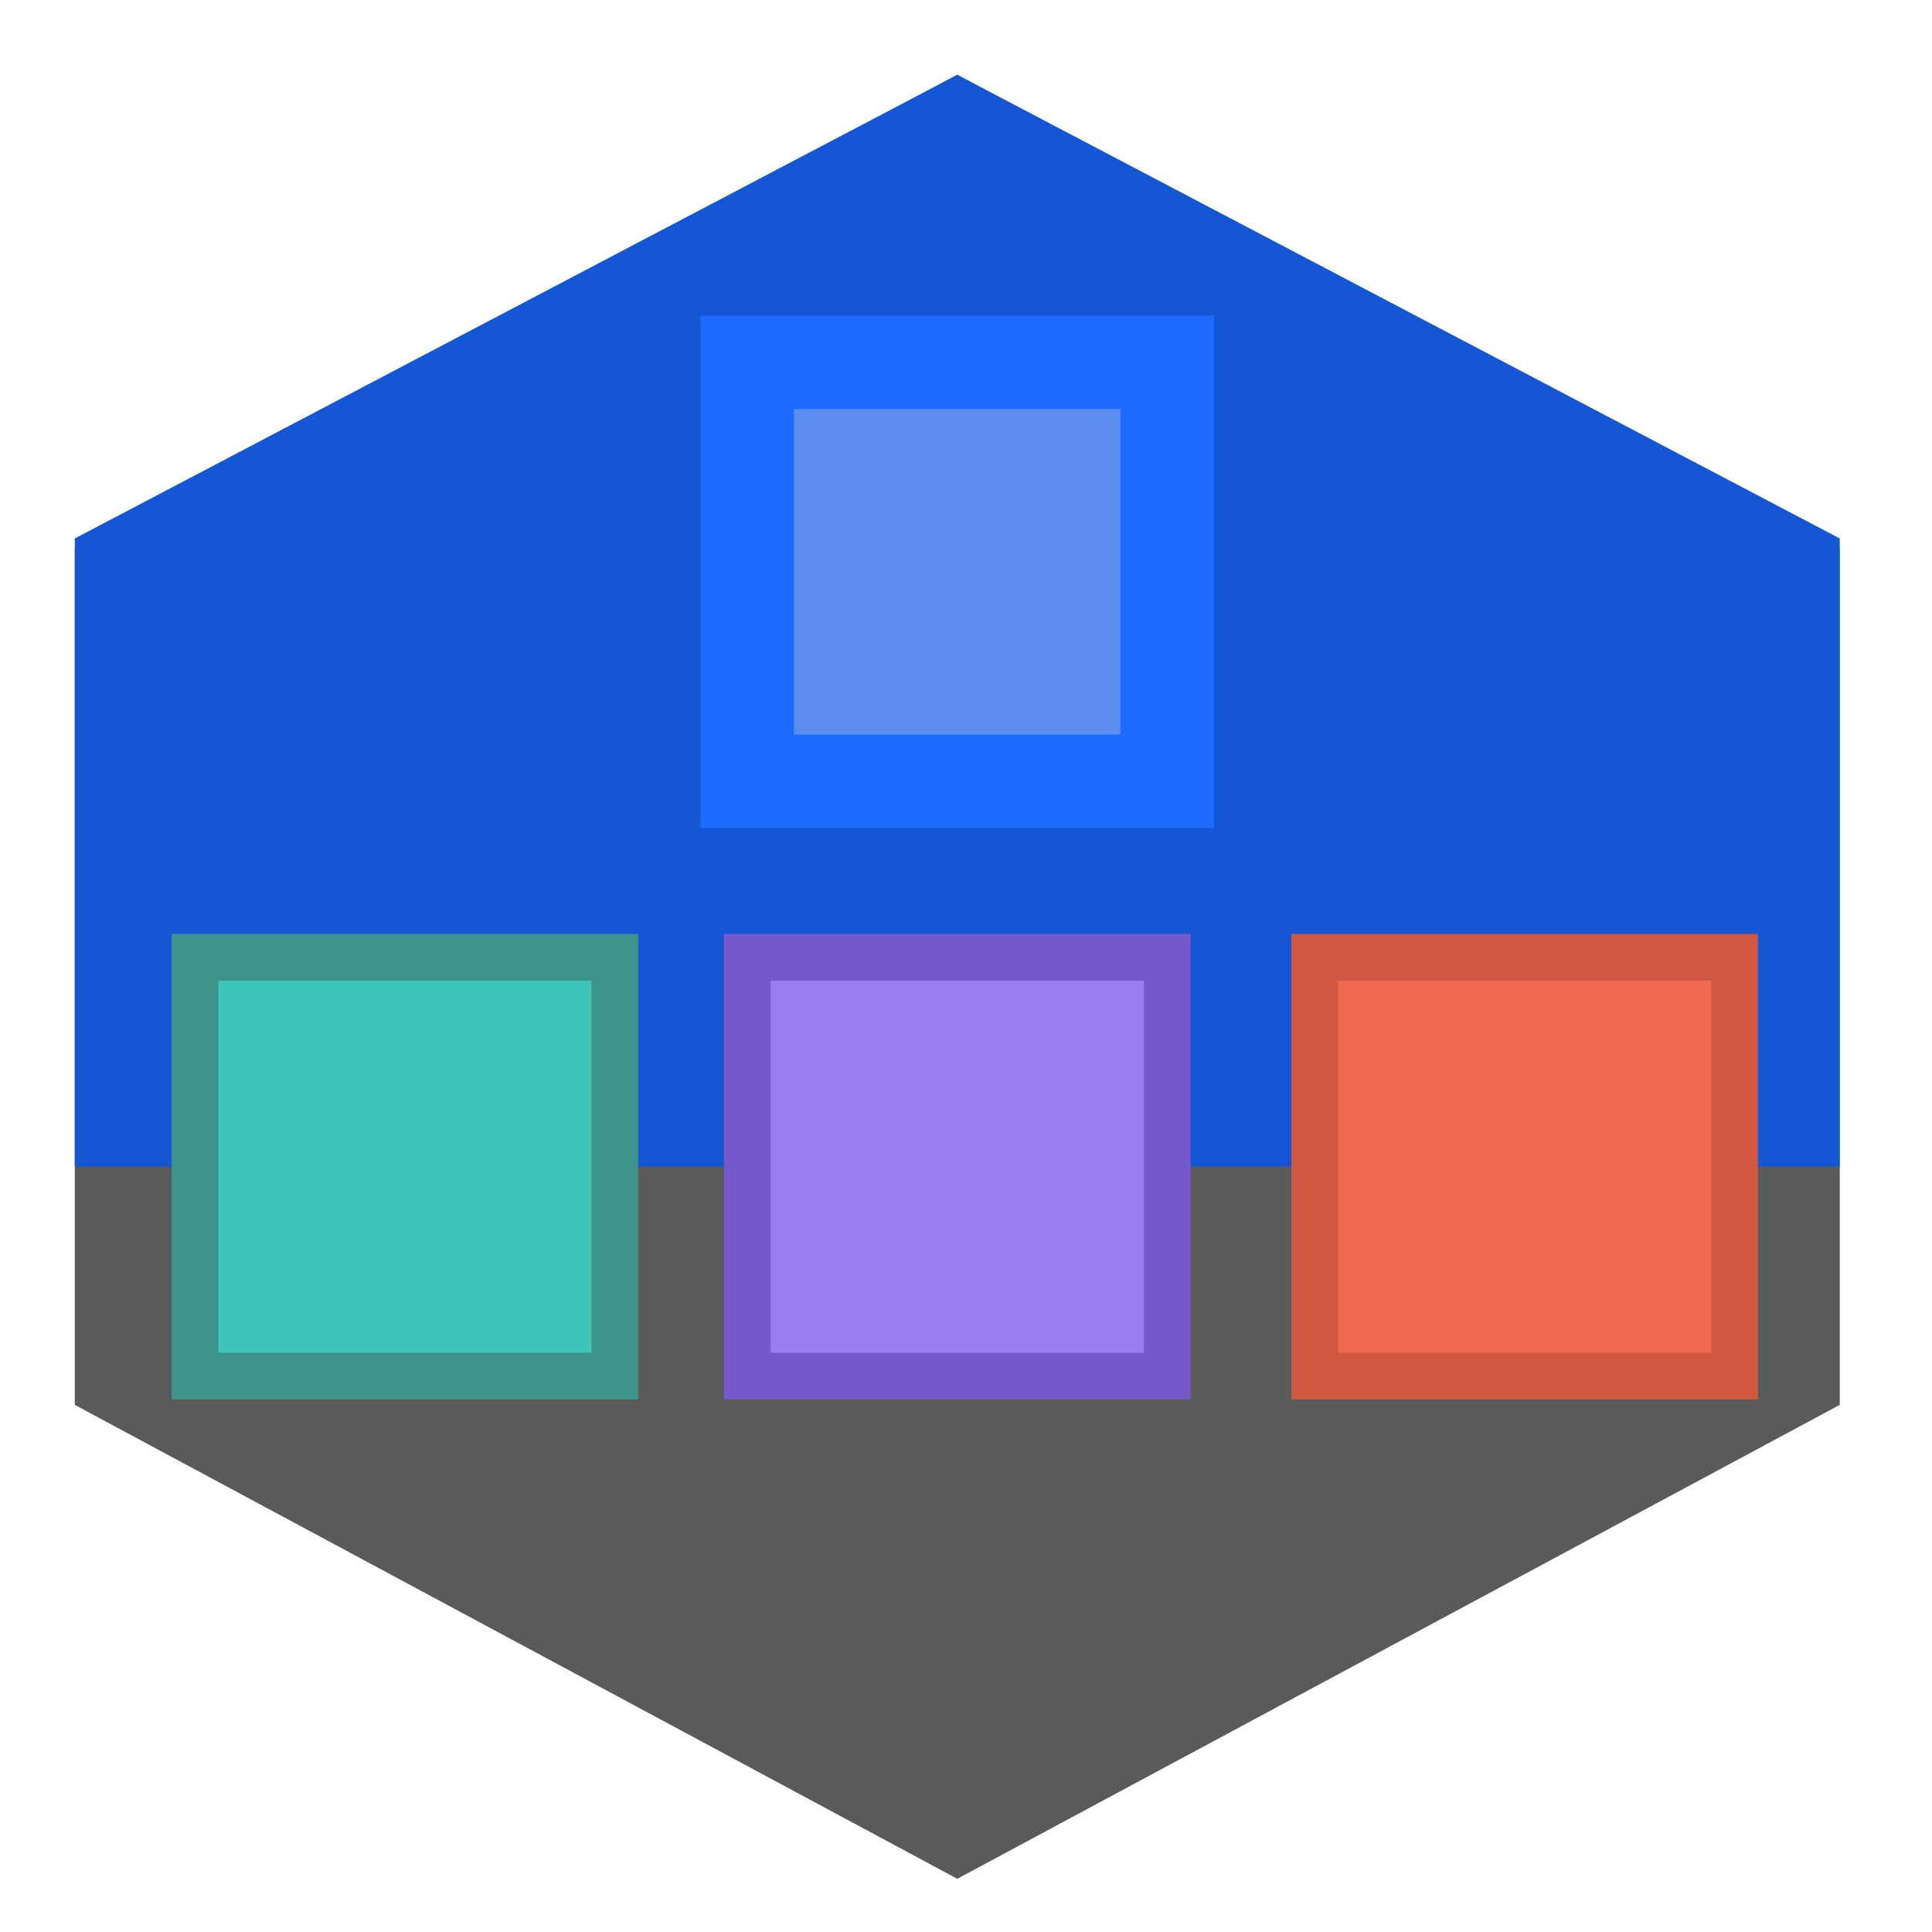
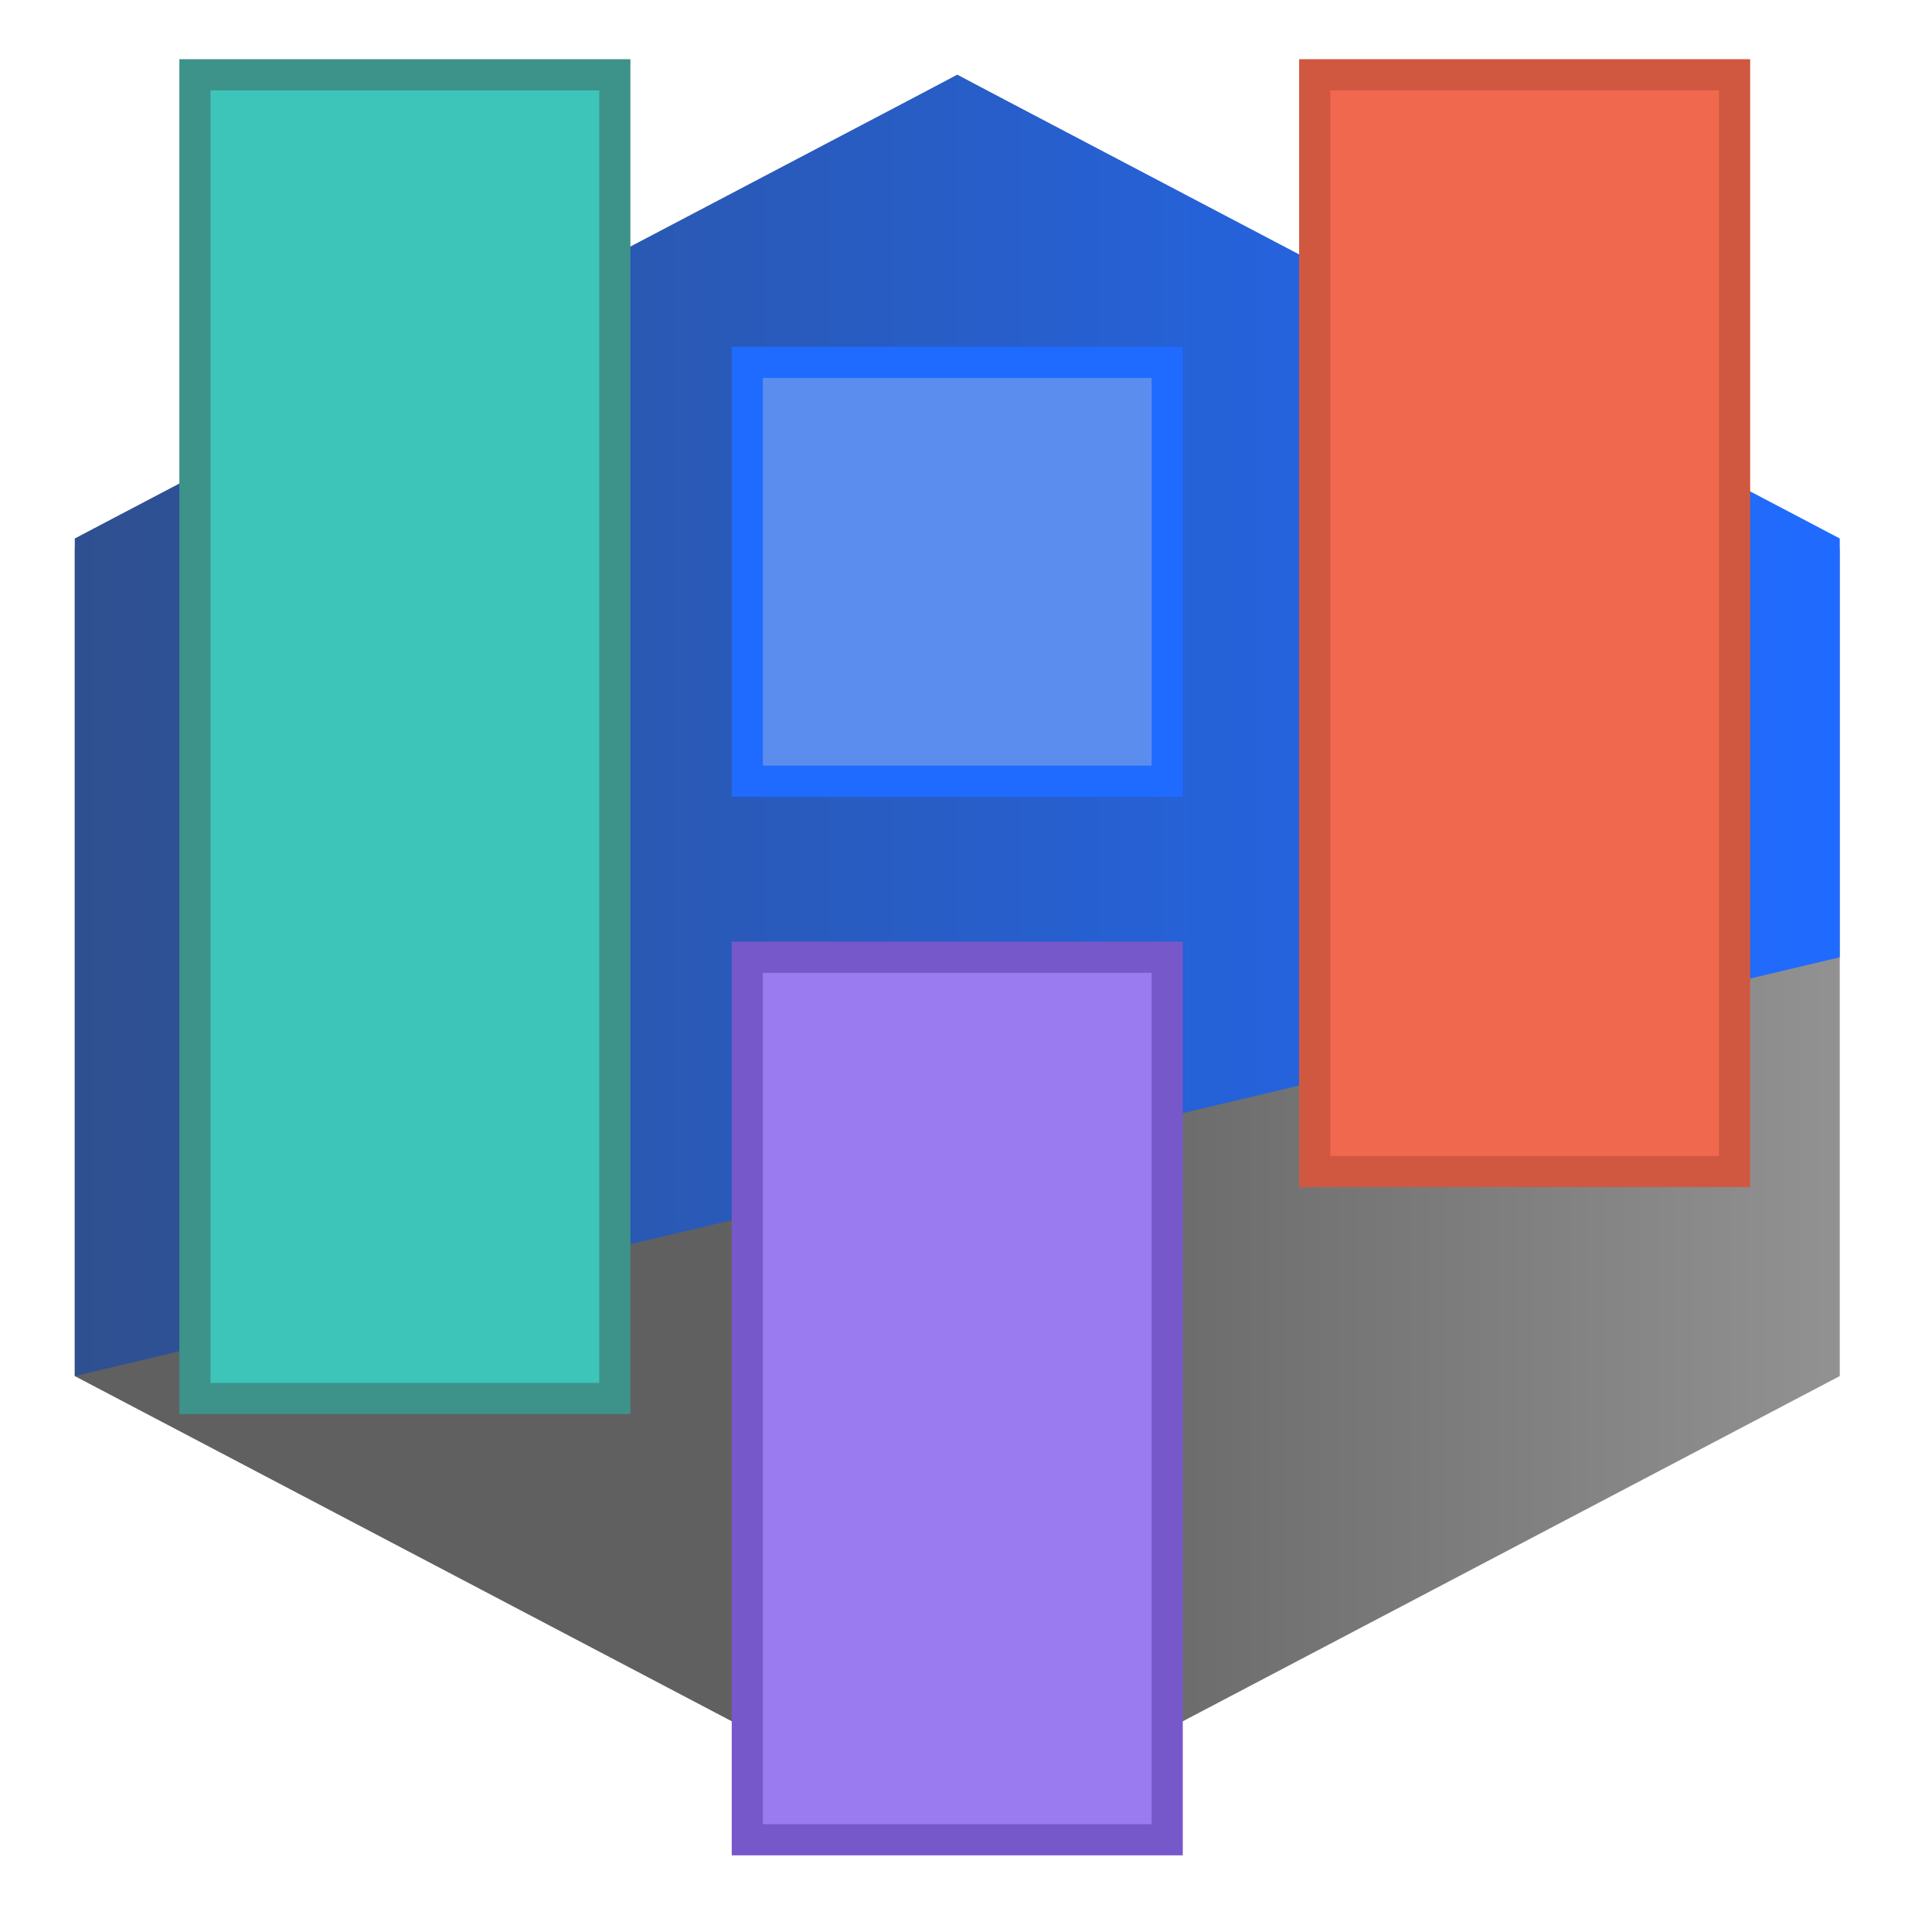
<svg xmlns="http://www.w3.org/2000/svg" width="100%" height="100%" viewBox="0 0 62 62" version="1.1" xml:space="preserve" style="fill-rule:evenodd;clip-rule:evenodd;stroke-linecap:round;stroke-miterlimit:1.5;">
-   <path d="M2.4,45.084l0,-27.475l28.32,-15.209l28.32,15.209l0,27.475l-28.32,15.209l-28.32,-15.209Z" style="fill:#5a5a5a;" />
-   <path d="M30.72,2.4l-28.32,14.88l0,20.16l56.64,0l0,-20.16l-28.32,-14.88Z" style="fill:#1556d5;" />
-   <rect x="23.982" y="30.72" width="13.475" height="13.44" style="fill:#9b7cf0;stroke:#7758cb;stroke-width:1.5px;" />
+   <path d="M2.4,44.16l-0,-26.551l28.32,-15.209l28.32,15.209l0,26.551l-28.32,14.88l-28.32,-14.88Z" style="fill:url(#_Linear1);" />
+   <path d="M30.72,2.4l-28.32,14.88l0,26.88l56.64,-13.44l-0,-13.44l-28.32,-14.88Z" style="fill:url(#_Linear2);" />
+   <rect x="23.982" y="30.72" width="13.475" height="28.32" style="fill:#9b7cf0;stroke:#7758cb;stroke-width:1px;" />
  <rect x="23.982" y="11.63" width="13.475" height="13.44" style="fill:#5b8def;" />
  <rect x="23.982" y="11.63" width="13.475" height="13.44" style="fill:none;" />
-   <rect x="23.982" y="11.63" width="13.475" height="13.44" style="fill:none;stroke:#206bff;stroke-width:3px;stroke-linecap:butt;stroke-miterlimit:2;" />
-   <rect x="42.19" y="30.72" width="13.475" height="13.44" style="fill:#f0684e;stroke:#d05841;stroke-width:1.5px;" />
-   <rect x="6.256" y="30.72" width="13.475" height="13.44" style="fill:#3cc5b8;stroke:#3d928a;stroke-width:1.5px;" />
+   <rect x="23.982" y="11.63" width="13.475" height="13.44" style="fill:none;stroke:#206bff;stroke-width:1px;stroke-linecap:butt;stroke-miterlimit:2;" />
+   <rect x="42.19" y="2.4" width="13.475" height="35.197" style="fill:#f0684e;stroke:#d05841;stroke-width:1px;" />
+   <rect x="6.256" y="2.4" width="13.475" height="42.48" style="fill:#3cc5b8;stroke:#3d928a;stroke-width:1px;" />
+   <defs>
+     <linearGradient id="_Linear1" x1="0" y1="0" x2="1" y2="0" gradientUnits="userSpaceOnUse" gradientTransform="matrix(72,0,0,72,30.72,31.34663)">
+       <stop offset="0" style="stop-color:#606060;stop-opacity:1" />
+       <stop offset="1" style="stop-color:#dcdcdc;stop-opacity:1" />
+     </linearGradient>
+     <linearGradient id="_Linear2" x1="0" y1="0" x2="1" y2="0" gradientUnits="userSpaceOnUse" gradientTransform="matrix(56.64,0,0,35.04,2.4,19.92)">
+       <stop offset="0" style="stop-color:#2f5090;stop-opacity:1" />
+       <stop offset="1" style="stop-color:#206bff;stop-opacity:1" />
+     </linearGradient>
+   </defs>
</svg>
